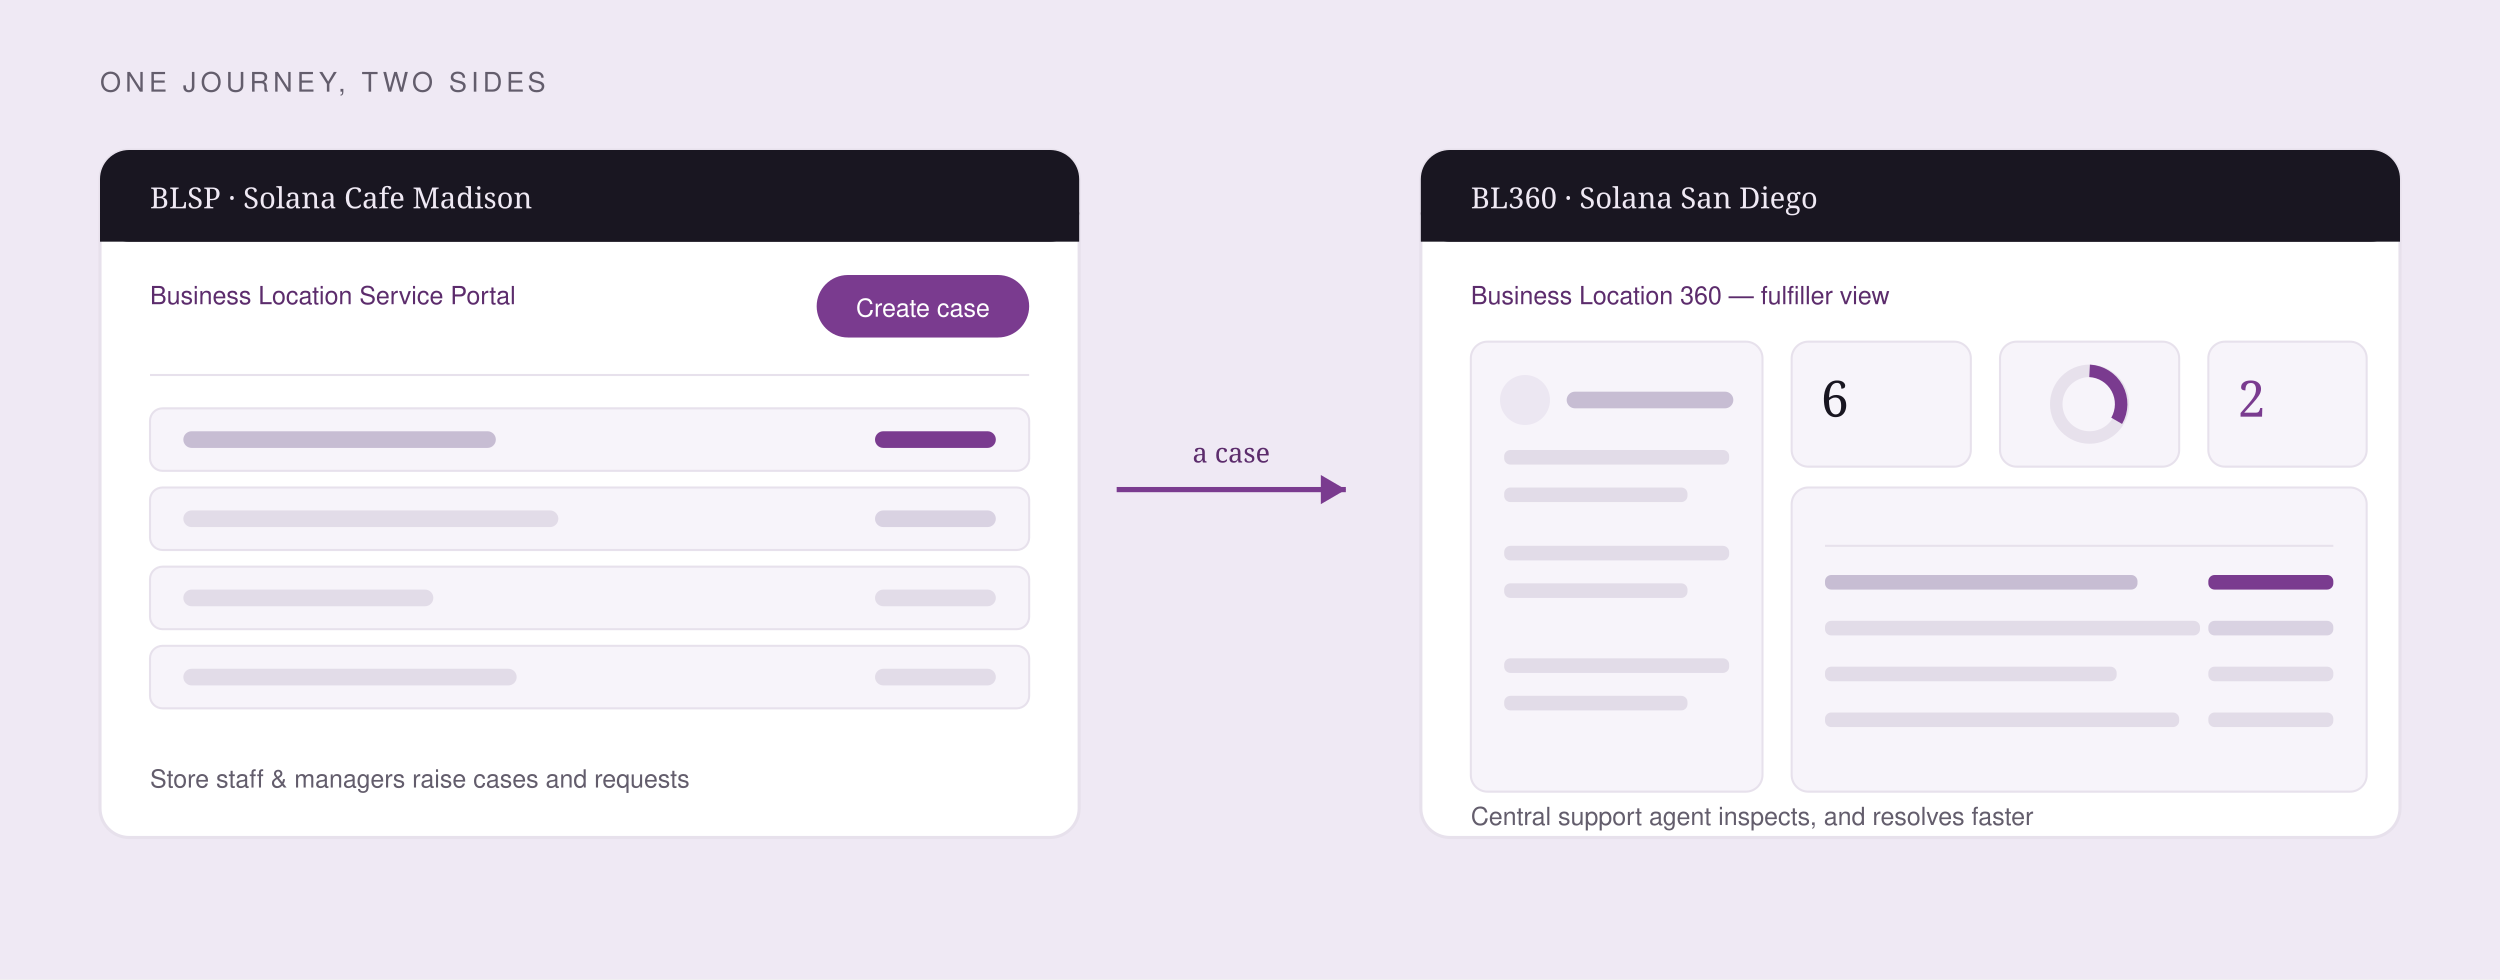
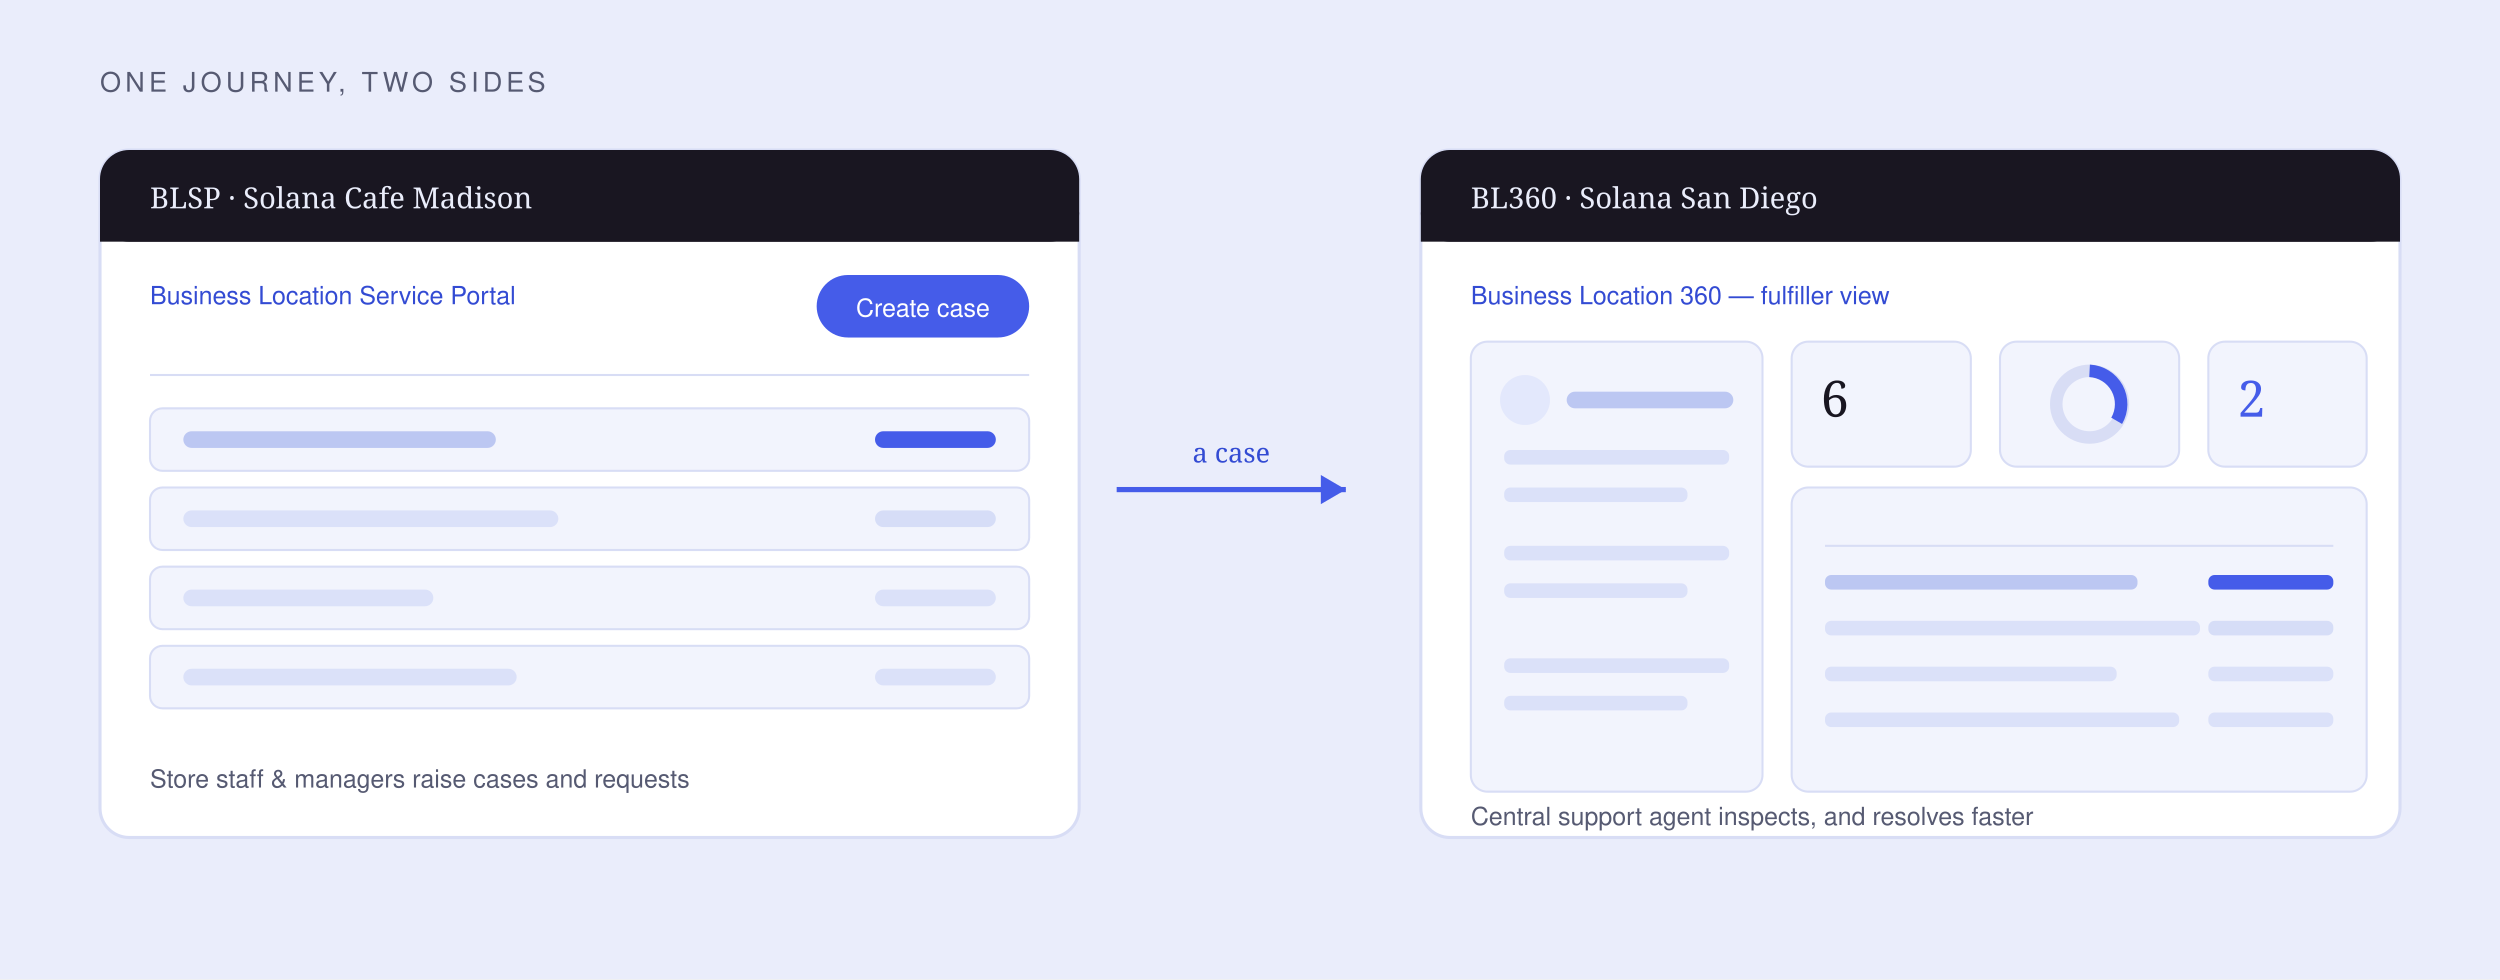
<svg xmlns="http://www.w3.org/2000/svg" width="1200" height="470" viewBox="0 0 1200 470" role="img" aria-label="Two sides of the experience: the BLSP customer portal where store staff raise cases, and the BL360 fulfiller view where the central support agent resolves them">
-   <rect width="1200" height="470" fill="#efe9f4" />
-   <text x="48" y="44" font-family="Helvetica, Arial, sans-serif" font-size="13" letter-spacing="2" fill="#635d6c">ONE JOURNEY, TWO SIDES</text>
-   <rect x="48" y="72" width="470" height="330" rx="14" fill="#ffffff" stroke="#e7e1ec" stroke-width="1.5" />
+   <rect width="1200" height="470" fill="#eaedfb" />
+   <text x="48" y="44" font-family="Helvetica, Arial, sans-serif" font-size="13" letter-spacing="2" fill="#565a72">ONE JOURNEY, TWO SIDES</text>
+   <rect x="48" y="72" width="470" height="330" rx="14" fill="#ffffff" stroke="#d8ddf5" stroke-width="1.5" />
  <rect x="48" y="72" width="470" height="44" rx="14" fill="#191621" />
  <rect x="48" y="102" width="470" height="14" fill="#191621" />
-   <text x="72" y="100" font-family="Georgia, serif" font-size="14" fill="#efe9f4">BLSP · Solana Cafe Madison</text>
-   <text x="72" y="146" font-family="Helvetica, Arial, sans-serif" font-size="12" fill="#5c2c6c">Business Location Service Portal</text>
-   <rect x="392" y="132" width="102" height="30" rx="15" fill="#7a3b8f" />
+   <text x="72" y="100" font-family="Georgia, serif" font-size="14" fill="#eaedfb">BLSP · Solana Cafe Madison</text>
+   <text x="72" y="146" font-family="Helvetica, Arial, sans-serif" font-size="12" fill="#334bd3">Business Location Service Portal</text>
+   <rect x="392" y="132" width="102" height="30" rx="15" fill="#455ce9" />
  <text x="443" y="152" text-anchor="middle" font-family="Helvetica, Arial, sans-serif" font-size="12" fill="#ffffff">Create case</text>
-   <line x1="72" y1="180" x2="494" y2="180" stroke="#e7e1ec" />
+   <line x1="72" y1="180" x2="494" y2="180" stroke="#d8ddf5" />
  <g>
-     <rect x="72" y="196" width="422" height="30" rx="6" fill="#f7f4fa" stroke="#e7e1ec" />
-     <rect x="88" y="207" width="150" height="8" rx="4" fill="#c7bdd3" />
-     <rect x="420" y="207" width="58" height="8" rx="4" fill="#7a3b8f" />
-     <rect x="72" y="234" width="422" height="30" rx="6" fill="#f7f4fa" stroke="#e7e1ec" />
-     <rect x="88" y="245" width="180" height="8" rx="4" fill="#e2dce8" />
-     <rect x="420" y="245" width="58" height="8" rx="4" fill="#d9d2e2" />
-     <rect x="72" y="272" width="422" height="30" rx="6" fill="#f7f4fa" stroke="#e7e1ec" />
-     <rect x="88" y="283" width="120" height="8" rx="4" fill="#e2dce8" />
-     <rect x="420" y="283" width="58" height="8" rx="4" fill="#e2dce8" />
-     <rect x="72" y="310" width="422" height="30" rx="6" fill="#f7f4fa" stroke="#e7e1ec" />
-     <rect x="88" y="321" width="160" height="8" rx="4" fill="#e2dce8" />
-     <rect x="420" y="321" width="58" height="8" rx="4" fill="#e2dce8" />
+     <rect x="72" y="196" width="422" height="30" rx="6" fill="#f2f4fd" stroke="#d8ddf5" />
+     <rect x="88" y="207" width="150" height="8" rx="4" fill="#bcc7f2" />
+     <rect x="420" y="207" width="58" height="8" rx="4" fill="#455ce9" />
+     <rect x="72" y="234" width="422" height="30" rx="6" fill="#f2f4fd" stroke="#d8ddf5" />
+     <rect x="88" y="245" width="180" height="8" rx="4" fill="#dbe1f9" />
+     <rect x="420" y="245" width="58" height="8" rx="4" fill="#d6ddf7" />
+     <rect x="72" y="272" width="422" height="30" rx="6" fill="#f2f4fd" stroke="#d8ddf5" />
+     <rect x="88" y="283" width="120" height="8" rx="4" fill="#dbe1f9" />
+     <rect x="420" y="283" width="58" height="8" rx="4" fill="#dbe1f9" />
+     <rect x="72" y="310" width="422" height="30" rx="6" fill="#f2f4fd" stroke="#d8ddf5" />
+     <rect x="88" y="321" width="160" height="8" rx="4" fill="#dbe1f9" />
+     <rect x="420" y="321" width="58" height="8" rx="4" fill="#dbe1f9" />
  </g>
-   <text x="72" y="378" font-family="Helvetica, Arial, sans-serif" font-size="12" fill="#635d6c">Store staff &amp; managers raise cases and requests</text>
-   <line x1="536" y1="235" x2="646" y2="235" stroke="#7a3b8f" stroke-width="2.5" />
-   <path d="M646 235 l-12 -7 l0 14 z" fill="#7a3b8f" />
-   <text x="591" y="222" text-anchor="middle" font-family="Georgia, serif" font-size="13" fill="#5c2c6c">a case</text>
-   <rect x="682" y="72" width="470" height="330" rx="14" fill="#ffffff" stroke="#e7e1ec" stroke-width="1.5" />
+   <text x="72" y="378" font-family="Helvetica, Arial, sans-serif" font-size="12" fill="#565a72">Store staff &amp; managers raise cases and requests</text>
+   <line x1="536" y1="235" x2="646" y2="235" stroke="#455ce9" stroke-width="2.5" />
+   <path d="M646 235 l-12 -7 l0 14 z" fill="#455ce9" />
+   <text x="591" y="222" text-anchor="middle" font-family="Georgia, serif" font-size="13" fill="#334bd3">a case</text>
+   <rect x="682" y="72" width="470" height="330" rx="14" fill="#ffffff" stroke="#d8ddf5" stroke-width="1.5" />
  <rect x="682" y="72" width="470" height="44" rx="14" fill="#191621" />
  <rect x="682" y="102" width="470" height="14" fill="#191621" />
-   <text x="706" y="100" font-family="Georgia, serif" font-size="14" fill="#efe9f4">BL360 · Solana San Diego</text>
-   <text x="706" y="146" font-family="Helvetica, Arial, sans-serif" font-size="12" fill="#5c2c6c">Business Location 360 — fulfiller view</text>
-   <rect x="706" y="164" width="140" height="216" rx="8" fill="#f7f4fa" stroke="#e7e1ec" />
-   <circle cx="732" cy="192" r="12" fill="#ece7f2" />
-   <rect x="752" y="188" width="80" height="8" rx="4" fill="#c7bdd3" />
-   <rect x="722" y="216" width="108" height="7" rx="3" fill="#e2dce8" />
-   <rect x="722" y="234" width="88" height="7" rx="3" fill="#e2dce8" />
-   <rect x="722" y="262" width="108" height="7" rx="3" fill="#e2dce8" />
-   <rect x="722" y="280" width="88" height="7" rx="3" fill="#e2dce8" />
-   <rect x="722" y="316" width="108" height="7" rx="3" fill="#e2dce8" />
-   <rect x="722" y="334" width="88" height="7" rx="3" fill="#e2dce8" />
-   <rect x="860" y="164" width="86" height="60" rx="8" fill="#f7f4fa" stroke="#e7e1ec" />
+   <text x="706" y="100" font-family="Georgia, serif" font-size="14" fill="#eaedfb">BL360 · Solana San Diego</text>
+   <text x="706" y="146" font-family="Helvetica, Arial, sans-serif" font-size="12" fill="#334bd3">Business Location 360 — fulfiller view</text>
+   <rect x="706" y="164" width="140" height="216" rx="8" fill="#f2f4fd" stroke="#d8ddf5" />
+   <circle cx="732" cy="192" r="12" fill="#e3e8fc" />
+   <rect x="752" y="188" width="80" height="8" rx="4" fill="#bcc7f2" />
+   <rect x="722" y="216" width="108" height="7" rx="3" fill="#dbe1f9" />
+   <rect x="722" y="234" width="88" height="7" rx="3" fill="#dbe1f9" />
+   <rect x="722" y="262" width="108" height="7" rx="3" fill="#dbe1f9" />
+   <rect x="722" y="280" width="88" height="7" rx="3" fill="#dbe1f9" />
+   <rect x="722" y="316" width="108" height="7" rx="3" fill="#dbe1f9" />
+   <rect x="722" y="334" width="88" height="7" rx="3" fill="#dbe1f9" />
+   <rect x="860" y="164" width="86" height="60" rx="8" fill="#f2f4fd" stroke="#d8ddf5" />
  <text x="874" y="200" font-family="Georgia, serif" font-size="24" fill="#191621">6</text>
-   <rect x="960" y="164" width="86" height="60" rx="8" fill="#f7f4fa" stroke="#e7e1ec" />
-   <circle cx="1003" cy="194" r="16" fill="none" stroke="#e7e1ec" stroke-width="6" />
-   <path d="M1003 178 a16 16 0 0 1 13 24" fill="none" stroke="#7a3b8f" stroke-width="6" />
-   <rect x="1060" y="164" width="76" height="60" rx="8" fill="#f7f4fa" stroke="#e7e1ec" />
-   <text x="1074" y="200" font-family="Georgia, serif" font-size="24" fill="#7a3b8f">2</text>
-   <rect x="860" y="234" width="276" height="146" rx="8" fill="#f7f4fa" stroke="#e7e1ec" />
-   <line x1="876" y1="262" x2="1120" y2="262" stroke="#e7e1ec" />
-   <rect x="876" y="276" width="150" height="7" rx="3" fill="#c7bdd3" />
-   <rect x="1060" y="276" width="60" height="7" rx="3" fill="#7a3b8f" />
-   <rect x="876" y="298" width="180" height="7" rx="3" fill="#e2dce8" />
-   <rect x="1060" y="298" width="60" height="7" rx="3" fill="#d9d2e2" />
-   <rect x="876" y="320" width="140" height="7" rx="3" fill="#e2dce8" />
-   <rect x="1060" y="320" width="60" height="7" rx="3" fill="#e2dce8" />
-   <rect x="876" y="342" width="170" height="7" rx="3" fill="#e2dce8" />
-   <rect x="1060" y="342" width="60" height="7" rx="3" fill="#e2dce8" />
-   <text x="706" y="396" font-family="Helvetica, Arial, sans-serif" font-size="12" fill="#635d6c">Central support agent inspects, and resolves faster</text>
+   <rect x="960" y="164" width="86" height="60" rx="8" fill="#f2f4fd" stroke="#d8ddf5" />
+   <circle cx="1003" cy="194" r="16" fill="none" stroke="#d8ddf5" stroke-width="6" />
+   <path d="M1003 178 a16 16 0 0 1 13 24" fill="none" stroke="#455ce9" stroke-width="6" />
+   <rect x="1060" y="164" width="76" height="60" rx="8" fill="#f2f4fd" stroke="#d8ddf5" />
+   <text x="1074" y="200" font-family="Georgia, serif" font-size="24" fill="#455ce9">2</text>
+   <rect x="860" y="234" width="276" height="146" rx="8" fill="#f2f4fd" stroke="#d8ddf5" />
+   <line x1="876" y1="262" x2="1120" y2="262" stroke="#d8ddf5" />
+   <rect x="876" y="276" width="150" height="7" rx="3" fill="#bcc7f2" />
+   <rect x="1060" y="276" width="60" height="7" rx="3" fill="#455ce9" />
+   <rect x="876" y="298" width="180" height="7" rx="3" fill="#dbe1f9" />
+   <rect x="1060" y="298" width="60" height="7" rx="3" fill="#d6ddf7" />
+   <rect x="876" y="320" width="140" height="7" rx="3" fill="#dbe1f9" />
+   <rect x="1060" y="320" width="60" height="7" rx="3" fill="#dbe1f9" />
+   <rect x="876" y="342" width="170" height="7" rx="3" fill="#dbe1f9" />
+   <rect x="1060" y="342" width="60" height="7" rx="3" fill="#dbe1f9" />
+   <text x="706" y="396" font-family="Helvetica, Arial, sans-serif" font-size="12" fill="#565a72">Central support agent inspects, and resolves faster</text>
</svg>
